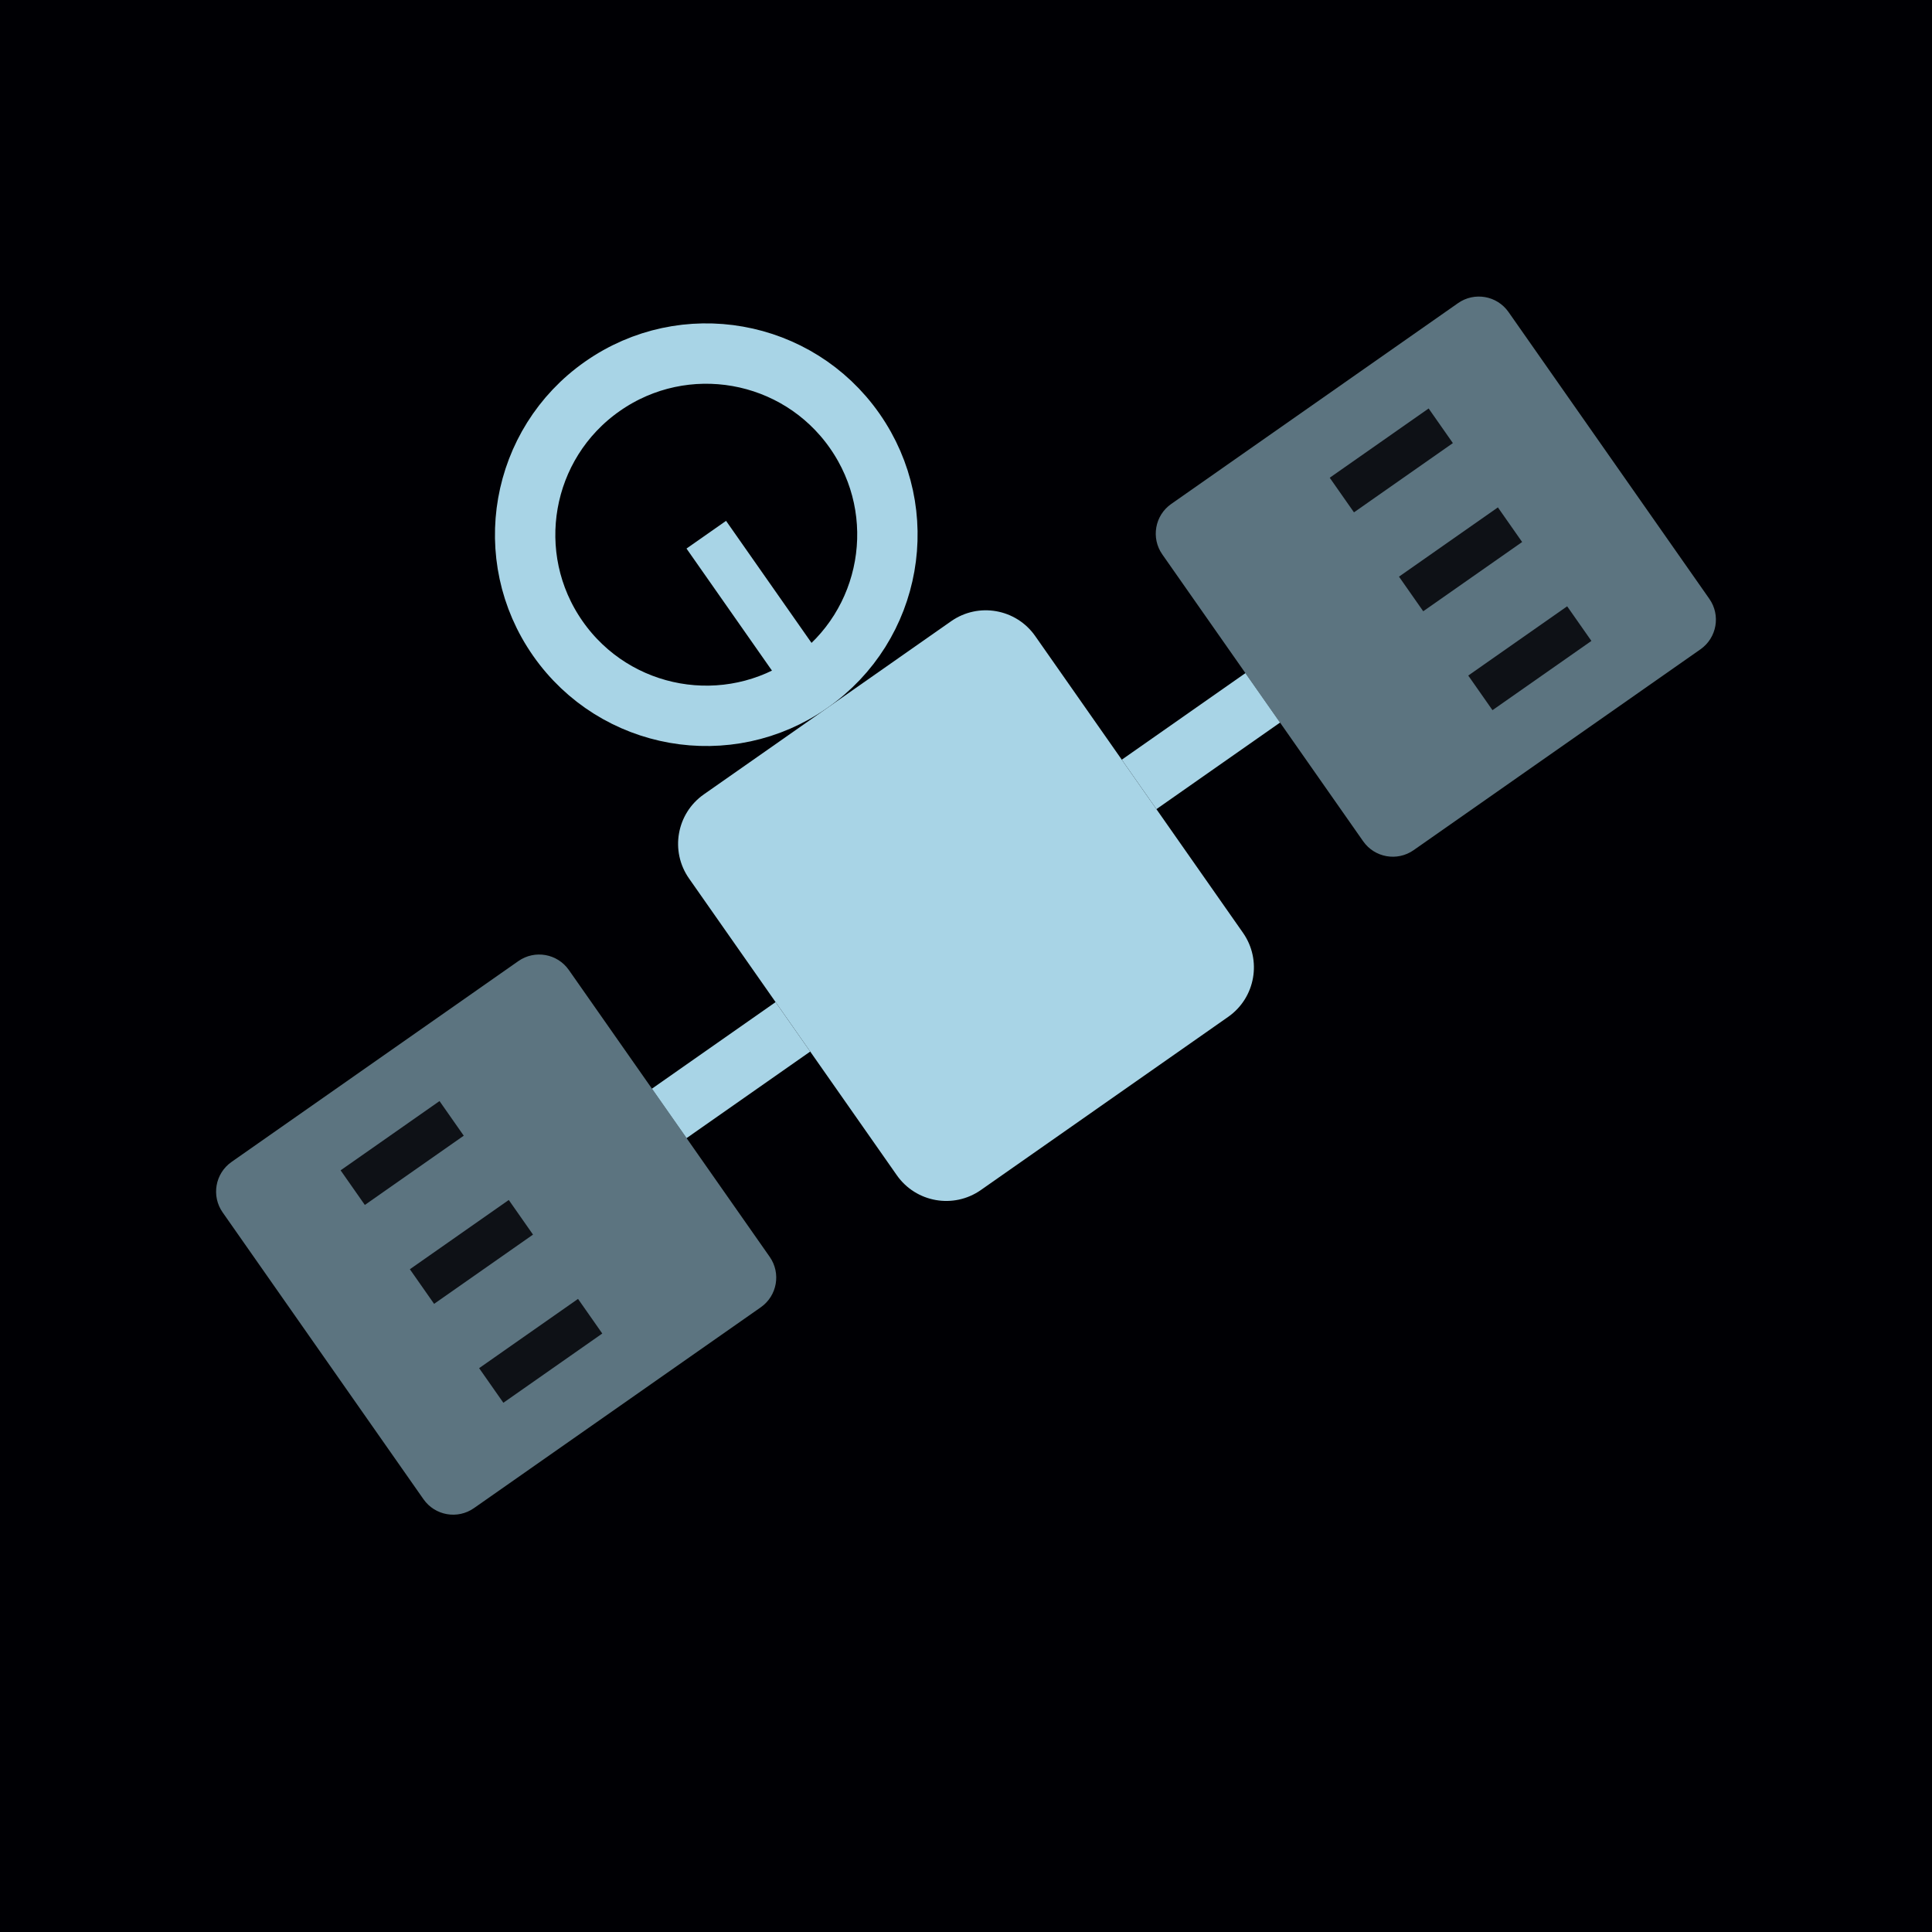
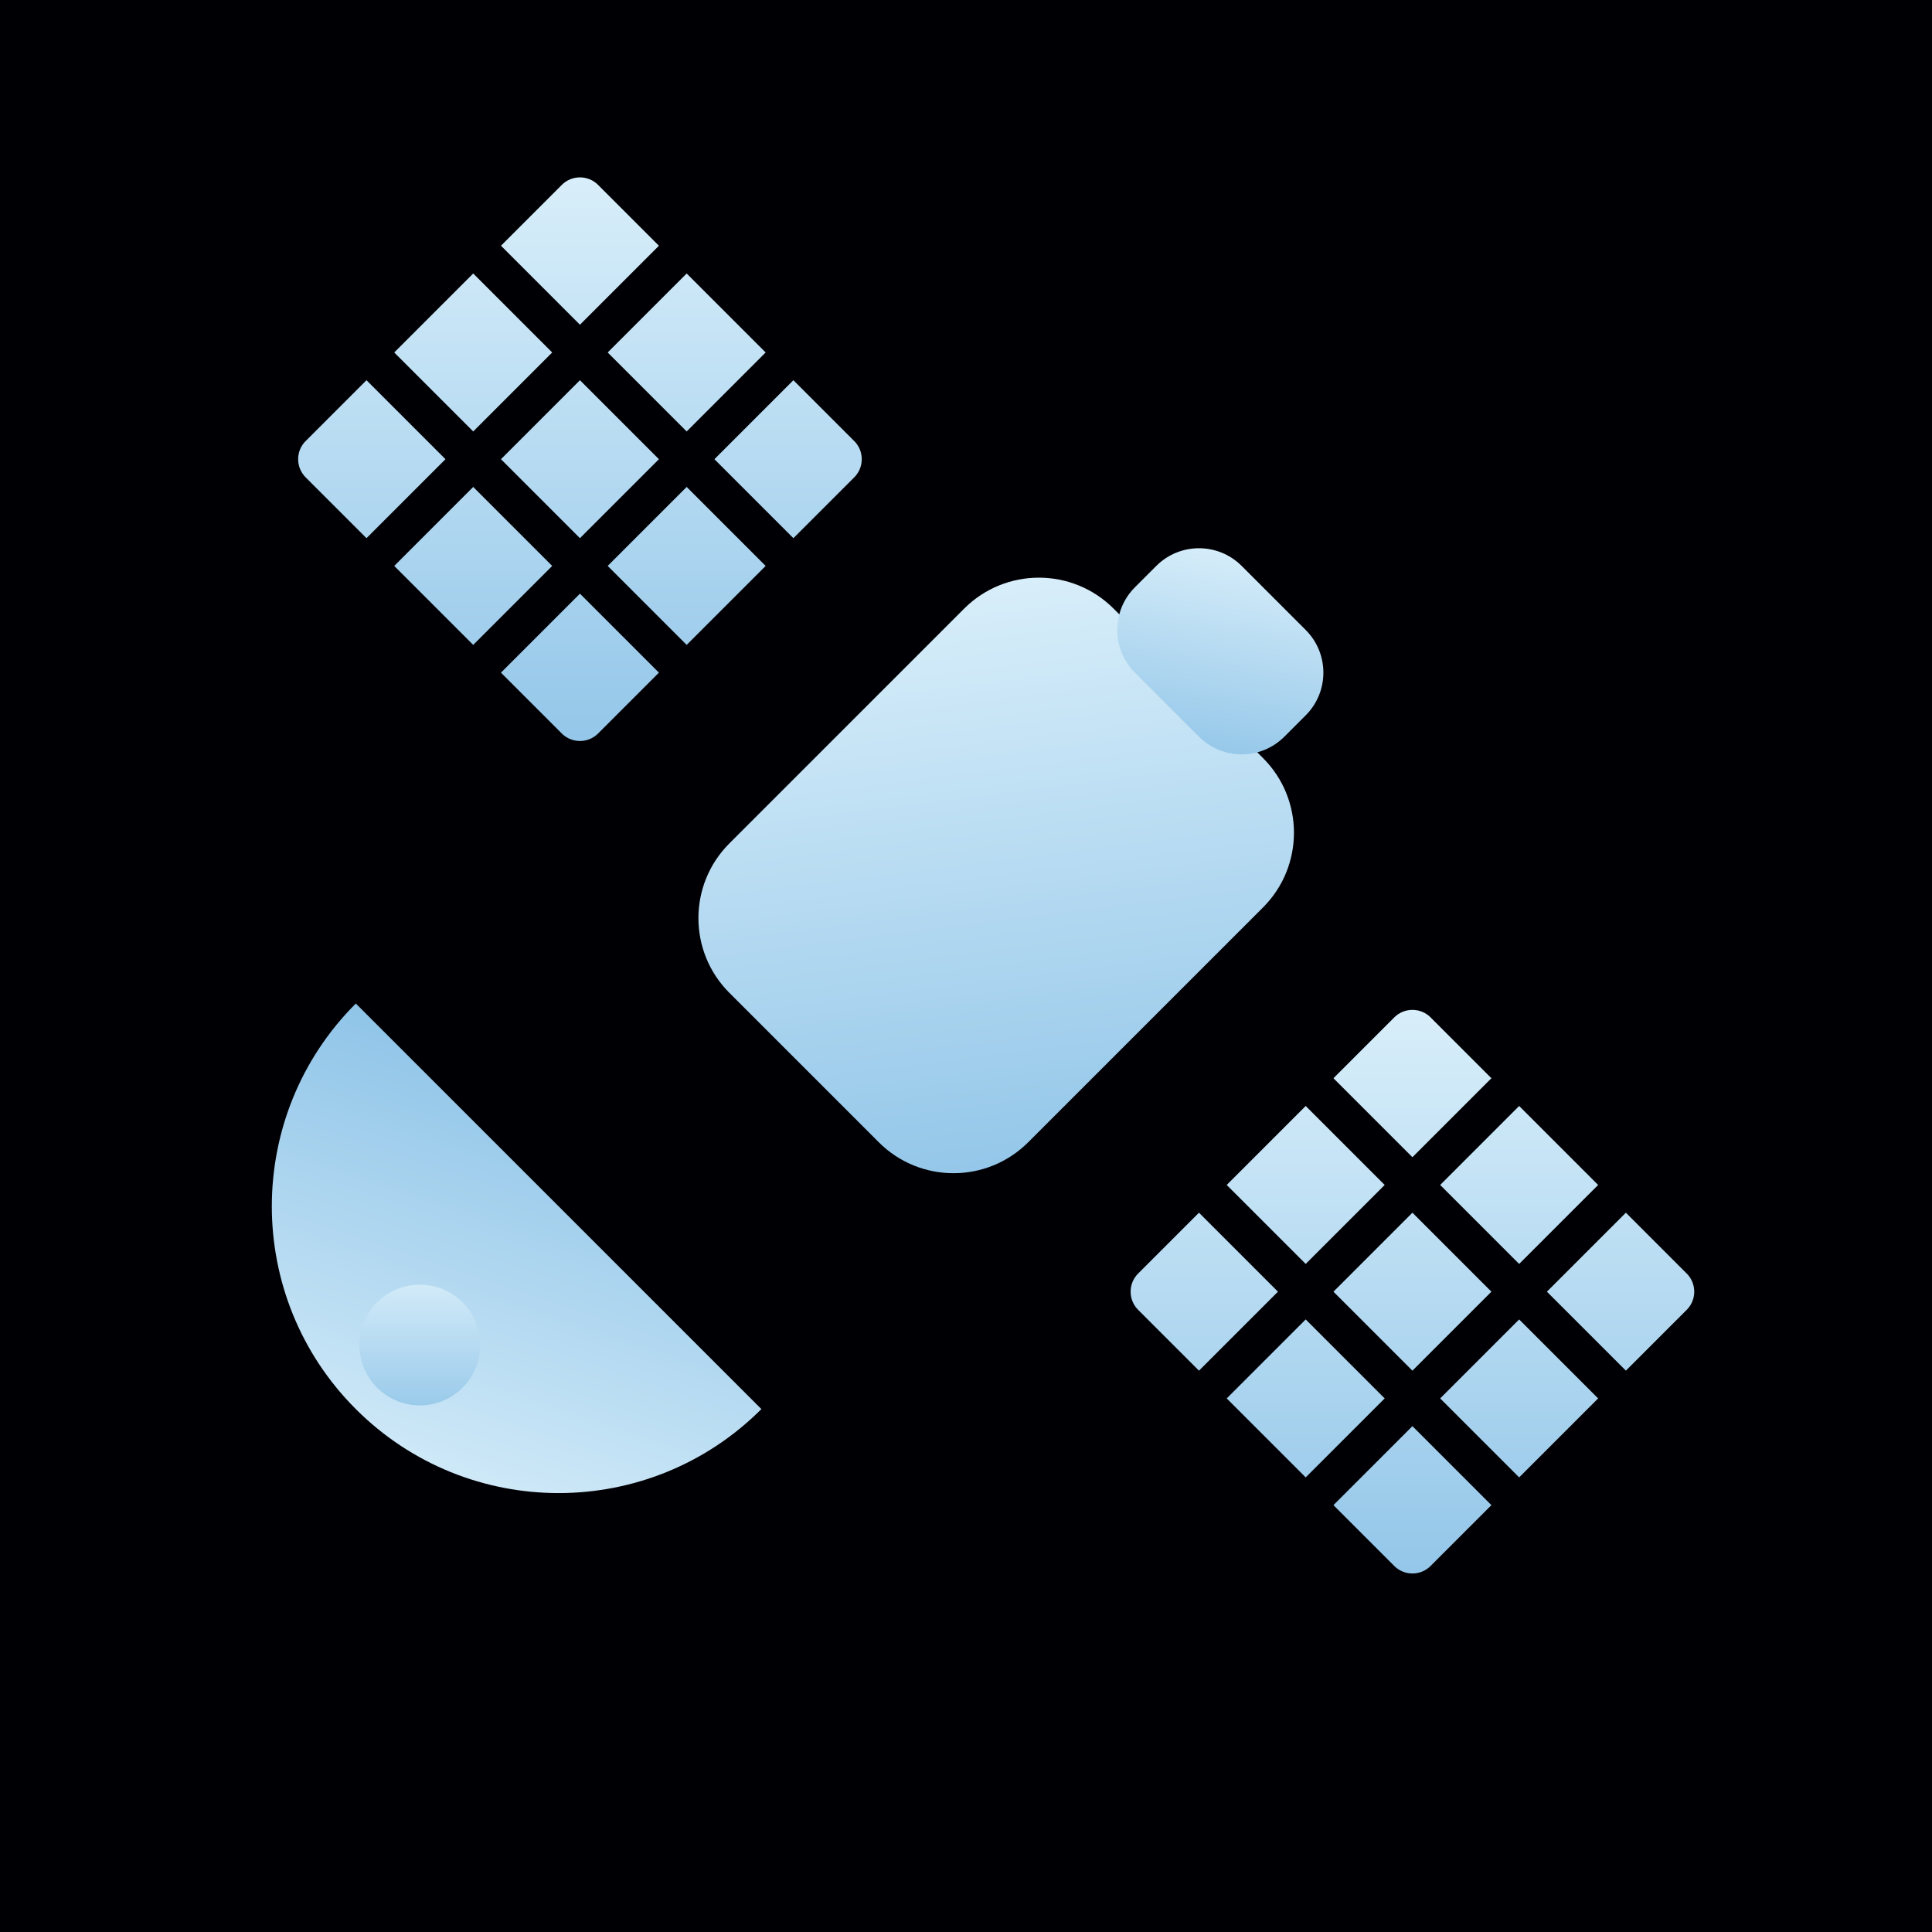
<svg xmlns="http://www.w3.org/2000/svg" viewBox="0 0 64 64">
+   <defs>
+     <linearGradient id="ice" x1="0" y1="0" x2="1" y2="1">
+       <stop offset="0" stop-color="#DDF1FB" />
+       <stop offset="1" stop-color="#8FC4E8" />
+     </linearGradient>
+   </defs>
  <rect width="64" height="64" fill="#000004" />
-   <g transform="translate(32,30) rotate(-35)">
-     <rect x="-26" y="-7" width="14" height="14" rx="1.2" fill="#A8D4E6" opacity="0.55" />
-     <rect x="12" y="-7" width="14" height="14" rx="1.2" fill="#A8D4E6" opacity="0.55" />
-     <line x1="-12" y1="0" x2="-7" y2="0" stroke="#A8D4E6" stroke-width="2" />
-     <line x1="7" y1="0" x2="12" y2="0" stroke="#A8D4E6" stroke-width="2" />
-     <g opacity="0.85">
-       <line x1="-22" y1="-4" x2="-18" y2="-4" stroke="#000004" stroke-width="1.4" />
-       <line x1="-22" y1="0" x2="-18" y2="0" stroke="#000004" stroke-width="1.4" />
-       <line x1="-22" y1="4" x2="-18" y2="4" stroke="#000004" stroke-width="1.4" />
-       <line x1="18" y1="-4" x2="22" y2="-4" stroke="#000004" stroke-width="1.4" />
-       <line x1="18" y1="0" x2="22" y2="0" stroke="#000004" stroke-width="1.4" />
-       <line x1="18" y1="4" x2="22" y2="4" stroke="#000004" stroke-width="1.4" />
+   <g transform="translate(33,29) rotate(45)">
+     <g stroke="#000004" stroke-width="1.3">
+       <rect x="-27" y="-7.5" width="15" height="15" rx="1.5" fill="url(#ice)" />
+       <line x1="-22" y1="-7.5" x2="-22" y2="7.5" />
+       <line x1="-17" y1="-7.5" x2="-17" y2="7.5" />
+       <line x1="-27" y1="-2.5" x2="-12" y2="-2.5" />
+       <line x1="-27" y1="2.5" x2="-12" y2="2.5" />
+       <rect x="12" y="-7.5" width="15" height="15" rx="1.5" fill="url(#ice)" />
+       <line x1="17" y1="-7.5" x2="17" y2="7.5" />
+       <line x1="22" y1="-7.5" x2="22" y2="7.5" />
+       <line x1="12" y1="-2.5" x2="27" y2="-2.5" />
+       <line x1="12" y1="2.5" x2="27" y2="2.5" />
    </g>
-     <rect x="-7" y="-8" width="14" height="16" rx="2" fill="#A8D4E6" />
-     <circle cx="0" cy="-15" r="6" fill="none" stroke="#A8D4E6" stroke-width="2" />
-     <line x1="0" y1="-9" x2="0" y2="-15" stroke="#A8D4E6" stroke-width="1.6" />
+     <line x1="-12" y1="0" x2="-7" y2="0" stroke="url(#ice)" stroke-width="2.4" />
+     <line x1="7" y1="0" x2="12" y2="0" stroke="url(#ice)" stroke-width="2.4" />
+     <rect x="-7" y="-9" width="14" height="18" rx="3.5" fill="url(#ice)" />
+     <rect x="-3.5" y="-13" width="7" height="5" rx="2" fill="url(#ice)" />
+     <path d="M -12 12 A 9.5 9.5 0 0 1 7 12 L -12 12 Z" transform="rotate(180 -2.5 15)" fill="url(#ice)" />
+     <line x1="-2.5" y1="17" x2="-2.5" y2="23.5" stroke="url(#ice)" stroke-width="1.8" />
+     <circle cx="-2.5" cy="24.5" r="2" fill="url(#ice)" />
  </g>
</svg>
